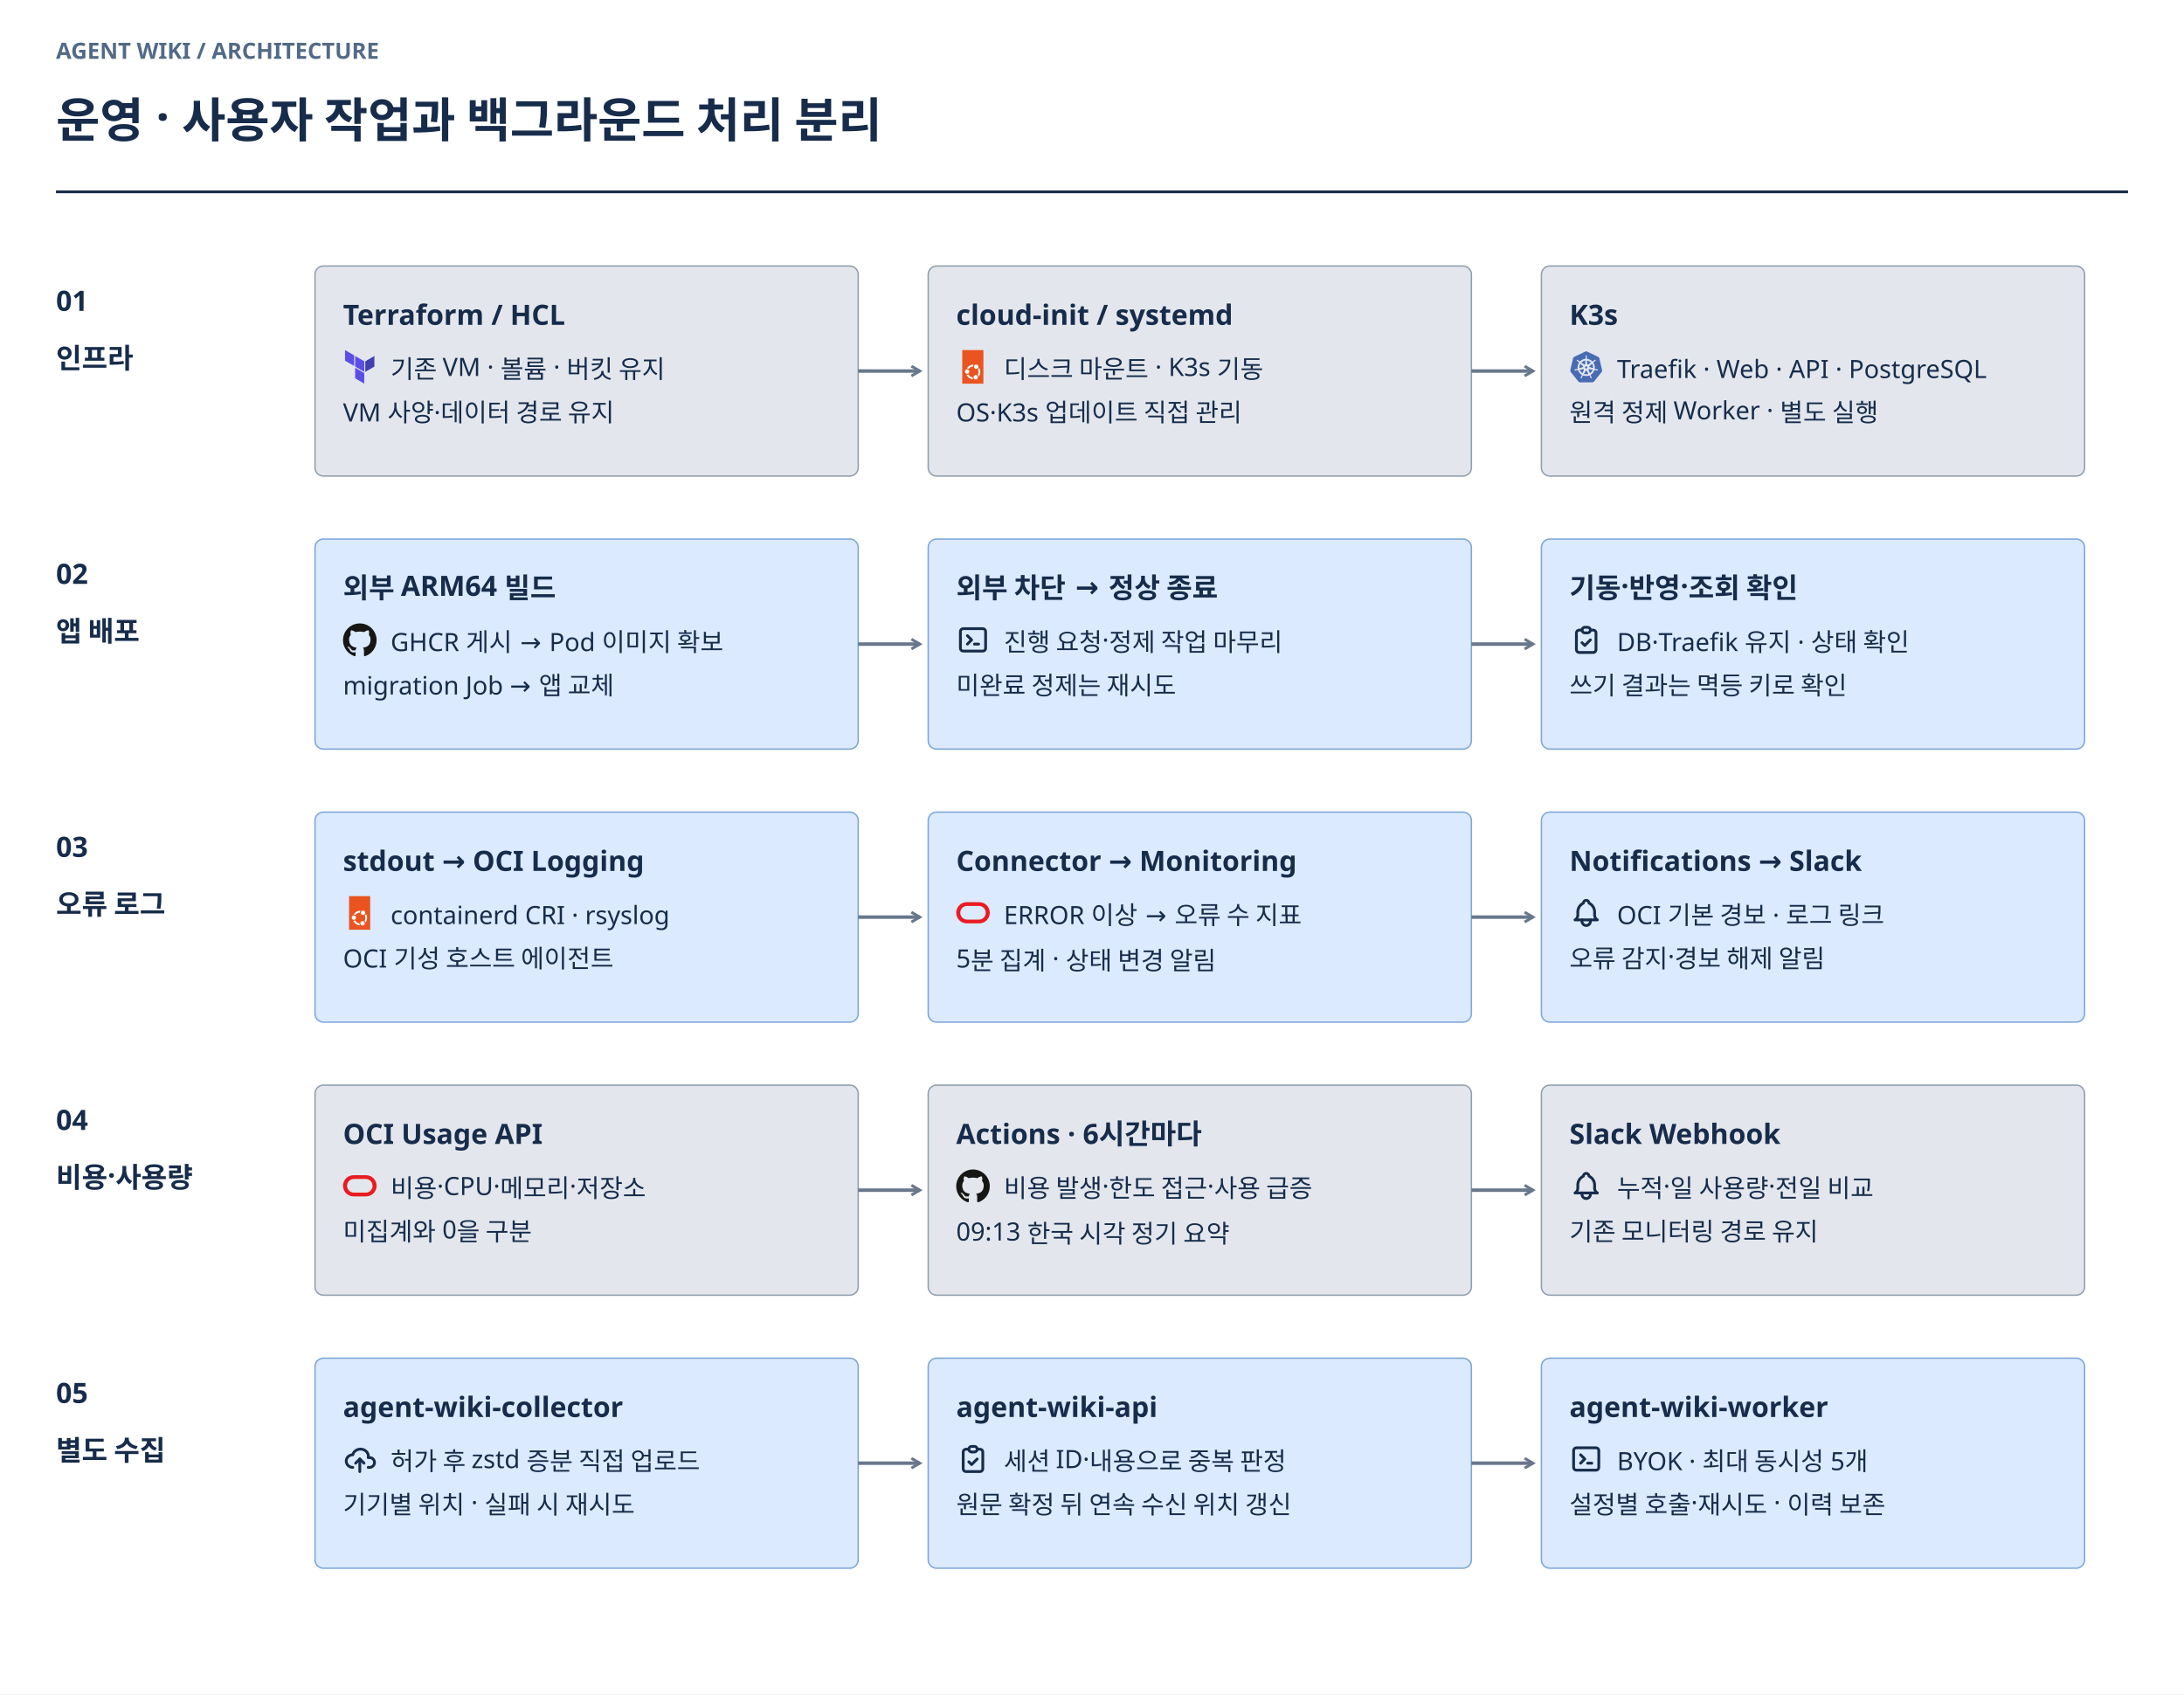
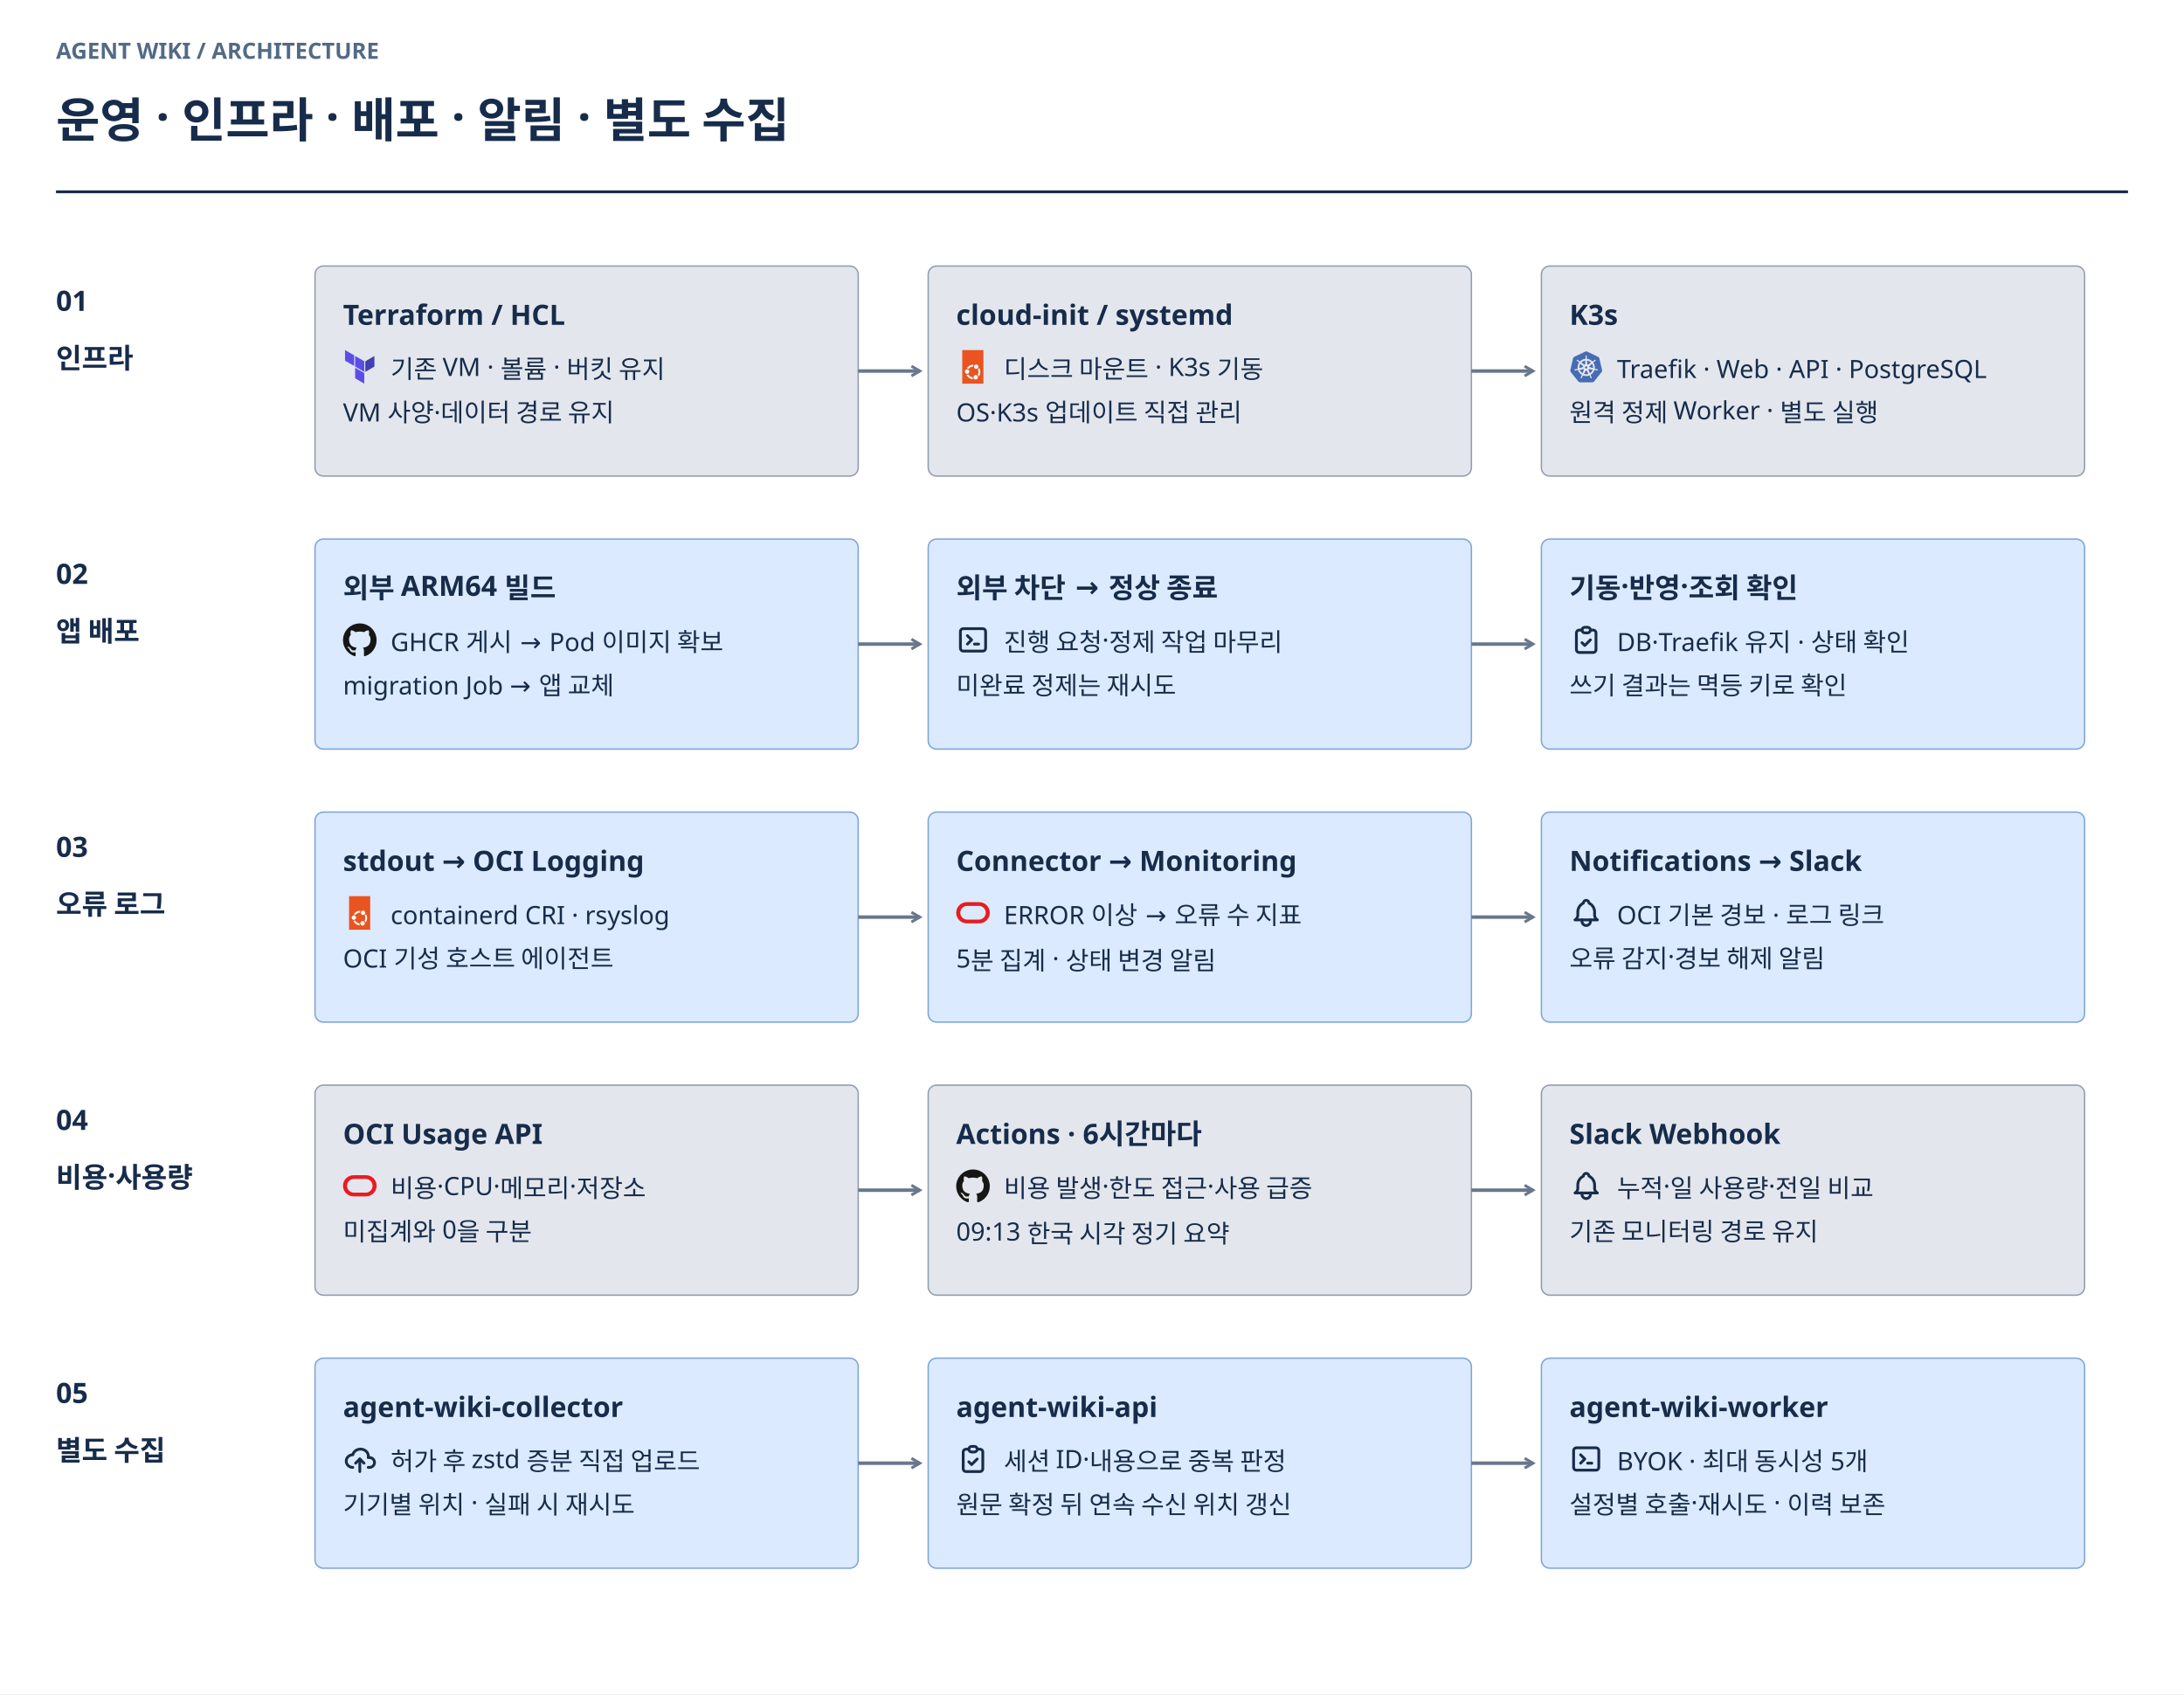
<svg xmlns="http://www.w3.org/2000/svg" width="1560" height="1210" viewBox="0 0 1560 1210" role="img" aria-labelledby="title desc">
  <defs>
    <marker id="arrow-ingest" markerWidth="9" markerHeight="9" refX="7" refY="4.5" orient="auto-start-reverse" markerUnits="userSpaceOnUse">
      <path d="M1 1 L7 4.5 L1 8" fill="none" stroke="#B35C00" stroke-width="2" />
    </marker>
    <marker id="arrow-query" markerWidth="9" markerHeight="9" refX="7" refY="4.5" orient="auto-start-reverse" markerUnits="userSpaceOnUse">
      <path d="M1 1 L7 4.5 L1 8" fill="none" stroke="#245CC5" stroke-width="2" />
    </marker>
    <marker id="arrow-ops" markerWidth="9" markerHeight="9" refX="7" refY="4.5" orient="auto-start-reverse" markerUnits="userSpaceOnUse">
      <path d="M1 1 L7 4.5 L1 8" fill="none" stroke="#68778B" stroke-width="2" />
    </marker>
    <marker id="arrow-relation" markerWidth="9" markerHeight="9" refX="7" refY="4.5" orient="auto-start-reverse" markerUnits="userSpaceOnUse">
      <path d="M1 1 L7 4.5 L1 8" fill="none" stroke="#8054A3" stroke-width="2" />
    </marker>
  </defs>
  <g font-family="Noto Sans KR, sans-serif">
    <rect width="1560" height="1210" fill="#FFFFFF" />
    <text x="40" y="42" font-size="16" font-weight="700" fill="#526A86">AGENT WIKI / ARCHITECTURE</text>
-     <text x="40" y="98" font-size="34" font-weight="700" fill="#172C4B">운영 · 사용자 작업과 백그라운드 처리 분리</text>
+     <text x="40" y="98" font-size="34" font-weight="700" fill="#172C4B">운영 · 인프라 · 배포 · 알림 · 별도 수집</text>
    <path d="M40 137 H1520" stroke="#172C4B" stroke-width="2" />
    <text x="40" y="222" font-size="20" font-weight="700" fill="#172C4B">01</text>
    <text x="40" y="263" font-size="20" font-weight="700" fill="#172C4B">인프라</text>
    <rect x="225" y="190" width="388" height="150" rx="6" fill="#E3E7ED" stroke="#929EAD" />
    <text x="245" y="232" font-size="20" font-weight="700" fill="#172C4B">Terraform / HCL</text>
    <svg fill="none" viewBox="0 0 100 100" x="245" y="250" width="24" height="24" color="#172C4B">
      <path fill="#5c4ee5" d="M6 0v31.563l27.181 15.793V15.788zm57.344 33.4L36.156 17.619V49.18l27.188 15.794zm-.007 66.6-27.18-15.787V52.65l27.18 15.781z" />
      <path fill="#4040b2" d="M66.319 33.4v31.575L93.5 49.18V17.62z" />
    </svg>
    <text x="279" y="270" font-size="18" font-weight="400" fill="#172C4B">기존 VM · 볼륨 · 버킷 유지</text>
    <text x="245" y="301" font-size="18" font-weight="400" fill="#172C4B">VM 사양·데이터 경로 유지</text>
    <path d="M613 265 H657" fill="none" stroke="#68778B" stroke-width="2.5" stroke-linejoin="round" marker-end="url(#arrow-ops)" />
    <rect x="663" y="190" width="388" height="150" rx="6" fill="#E3E7ED" stroke="#929EAD" />
    <text x="683" y="232" font-size="20" font-weight="700" fill="#172C4B">cloud-init / systemd</text>
    <svg fill="none" viewBox="0 0 100 100" x="683" y="250" width="24" height="24" color="#172C4B">
      <path fill="#e95420" d="M81.018 0H18v100h63.018z" />
      <path fill="#fff" d="M32.408 70.555c3.602 0 6.524-2.944 6.524-6.576 0-3.63-2.922-6.574-6.524-6.574-3.603 0-6.523 2.943-6.523 6.575 0 3.63 2.92 6.575 6.523 6.575m27.17-14.418c3.604 0 6.524-2.943 6.524-6.575 0-3.63-2.92-6.575-6.524-6.575-3.602 0-6.523 2.944-6.523 6.575s2.921 6.575 6.523 6.575M47.122 80.905c-4.7-1.015-8.626-4.04-10.834-8.33a9.3 9.3 0 0 1-5.578.69C33.38 79.877 39.045 84.68 46 86.183c1.526.33 3.08.49 4.633.48a9.45 9.45 0 0 1-1.91-5.498 16 16 0 0 1-1.6-.263zm10.99 6.61c3.603 0 6.523-2.944 6.523-6.575s-2.92-6.575-6.523-6.575-6.524 2.943-6.524 6.575c0 3.63 2.921 6.575 6.523 6.575m9.078-8.99a21.62 21.62 0 0 0 4.241-17.358 21.7 21.7 0 0 0-3.173-7.882 9.45 9.45 0 0 1-3.668 4.33 16.2 16.2 0 0 1 1.508 10.918 16.2 16.2 0 0 1-2.029 5.094 9.45 9.45 0 0 1 3.123 4.9zM31.906 54.55a9.2 9.2 0 0 1 2.465.2 9.2 9.2 0 0 1 2.979 1.21c2.937-4.258 7.676-6.812 12.811-6.908a9.53 9.53 0 0 1 1.98-5.333c-8.205-.654-16.178 3.614-20.238 10.833z" />
    </svg>
    <text x="717" y="270" font-size="18" font-weight="400" fill="#172C4B">디스크 마운트 · K3s 기동</text>
    <text x="683" y="301" font-size="18" font-weight="400" fill="#172C4B">OS·K3s 업데이트 직접 관리</text>
    <path d="M1051 265 H1095" fill="none" stroke="#68778B" stroke-width="2.5" stroke-linejoin="round" marker-end="url(#arrow-ops)" />
    <rect x="1101" y="190" width="388" height="150" rx="6" fill="#E3E7ED" stroke="#929EAD" />
    <text x="1121" y="232" font-size="20" font-weight="700" fill="#172C4B">K3s</text>
    <svg viewBox="0 0 128 128" x="1121" y="250" width="24" height="24" color="#172C4B" fill="#172C4B">
      <g fill="#486bb3">
        <path d="M56.484 55.098c.37.27.82.43 1.31.43 1.2 0 2.18-.95 2.23-2.13l.05-.03.75-13.26c-.9.11-1.8.26-2.7.46-4.93 1.12-9.2 3.55-12.54 6.83l10.87 7.71.03-.01zM55.034 74.528a2.218 2.218 0 00-2.58-1.69l-.02-.03-13.05 2.21a26.15 26.15 0 0010.51 13.15l5.06-12.22-.04-.05c.17-.42.23-.89.12-1.37zM50.694 65.118c.44-.12.85-.38 1.16-.76.75-.94.62-2.29-.28-3.07l.01-.05-9.93-8.88a26.07 26.07 0 00-3.7 16.48l12.73-3.67.01-.05zM60.334 69.018l3.66 1.76 3.66-1.75.9-3.95-2.53-3.16h-4.06l-2.54 3.16zM67.934 53.348c.02.46.18.91.49 1.29.75.94 2.1 1.11 3.06.41l.04.02 10.8-7.66c-4.08-3.99-9.4-6.6-15.15-7.3l.75 13.24h.01zM75.514 72.778c-.17-.03-.34-.05-.51-.04-.29.01-.58.09-.85.22a2.23 2.23 0 00-1.08 2.89l-.02.02 5.11 12.34c4.93-3.14 8.61-7.83 10.54-13.24l-13.16-2.23-.03.04zM65.954 79.318a2.246 2.246 0 00-2.04-1.17c-.77.03-1.5.46-1.89 1.18h-.01l-6.42 11.6a26.16 26.16 0 0014.27.73c.88-.2 1.74-.44 2.57-.72l-6.43-11.63h-.05z" />
        <path d="M124.544 76.788l-10.44-45.33a8.012 8.012 0 00-4.37-5.43l-42.24-20.18a8.157 8.157 0 00-3.92-.78 8.15 8.15 0 00-3.1.78l-42.24 20.18a8.055 8.055 0 00-4.37 5.43l-10.41 45.34a7.92 7.92 0 001.1 6.14c.14.22.3.43.46.64l29.24 36.35a8.087 8.087 0 006.32 3.01l46.89-.01c2.46 0 4.78-1.11 6.32-3.01l29.23-36.36a7.981 7.981 0 001.53-6.77zm-16.07-.55c-.31 1.35-1.76 2.17-3.26 1.85-.01 0-.03 0-.04-.01-.02 0-.03-.01-.05-.02-.21-.05-.47-.09-.65-.14-.86-.23-1.49-.58-2.27-.88-1.67-.6-3.06-1.1-4.41-1.3-.69-.05-1.04.27-1.42.52-.18-.04-.75-.14-1.08-.19-2.42 7.61-7.58 14.21-14.57 18.33.12.29.33.91.42 1.02-.16.43-.4.83-.19 1.49.49 1.27 1.28 2.52 2.24 4.01.46.69.94 1.22 1.36 2.02.1.19.23.48.33.68.65 1.39.17 2.99-1.08 3.59-1.26.61-2.82-.03-3.5-1.43-.1-.2-.23-.46-.31-.65-.36-.82-.48-1.52-.73-2.32-.57-1.68-1.05-3.07-1.73-4.25-.39-.57-.86-.64-1.29-.78-.08-.14-.38-.69-.54-.97-1.4.53-2.84.97-4.34 1.31-6.56 1.49-13.13.89-18.99-1.37l-.57 1.04c-.43.11-.84.23-1.09.53-.92 1.1-1.29 2.86-1.96 4.54-.25.79-.37 1.5-.73 2.32-.08.19-.22.45-.31.64v.01l-.01.01c-.67 1.39-2.23 2.03-3.49 1.43-1.25-.6-1.72-2.2-1.08-3.59.1-.2.22-.49.32-.68.42-.79.89-1.33 1.36-2.02.96-1.5 1.8-2.84 2.29-4.11.12-.42-.06-1-.22-1.43l.46-1.1c-6.73-3.99-12.04-10.34-14.58-18.21l-1.1.19c-.3-.17-.89-.56-1.45-.51-1.35.2-2.74.7-4.41 1.3-.78.3-1.4.64-2.27.87-.18.05-.44.1-.65.15-.02 0-.03.01-.05.02-.01 0-.03 0-.04.01-1.5.32-2.95-.5-3.26-1.85-.31-1.35.65-2.72 2.14-3.08.01 0 .03-.01.04-.01.01 0 .01 0 .02-.01.21-.05.48-.12.68-.16.88-.17 1.6-.13 2.43-.19 1.77-.19 3.23-.34 4.53-.75.41-.17.81-.74 1.09-1.1l1.06-.31c-1.19-8.22.82-16.28 5.16-22.81l-.81-.72c-.05-.32-.12-1.04-.51-1.46-.99-.93-2.25-1.71-3.76-2.64-.72-.42-1.38-.69-2.1-1.23-.15-.11-.36-.29-.52-.42-.01-.01-.03-.02-.04-.03-1.21-.97-1.49-2.64-.62-3.73.49-.61 1.24-.92 2.01-.89.6.02 1.23.24 1.76.66.17.14.41.32.56.45.68.58 1.09 1.16 1.66 1.77 1.25 1.27 2.28 2.32 3.41 3.08.59.35 1.05.21 1.5.15.15.11.63.46.91.65 4.3-4.57 9.96-7.95 16.52-9.44 1.53-.35 3.05-.58 4.57-.7l.06-1.07c.34-.33.71-.79.82-1.31.11-1.36-.07-2.82-.28-4.59-.12-.82-.31-1.51-.35-2.4-.01-.18 0-.44.01-.65 0-.02-.01-.05-.01-.07 0-1.55 1.13-2.81 2.53-2.81s2.53 1.26 2.53 2.81c0 .22.01.52.01.72-.03.89-.23 1.58-.35 2.4-.21 1.76-.4 3.23-.29 4.59.1.68.5.95.83 1.26.01.18.04.79.06 1.13 8.04.71 15.5 4.39 20.99 10.14l.96-.69c.33.02 1.04.12 1.53-.17 1.13-.76 2.16-1.82 3.41-3.08.57-.61.99-1.18 1.67-1.77.15-.13.39-.31.56-.45 1.21-.97 2.9-.86 3.77.23s.59 2.76-.62 3.73c-.17.14-.39.33-.56.45-.72.53-1.38.8-2.1 1.23-1.51.93-2.77 1.71-3.76 2.64-.47.5-.43.98-.48 1.43-.14.13-.63.57-.9.8a32.75 32.75 0 014.74 10.95c.92 3.99 1.06 7.97.53 11.8l1.02.3c.18.26.56.89 1.09 1.1 1.3.41 2.76.56 4.53.75.83.07 1.55.03 2.43.19.21.04.52.12.73.17 1.5.37 2.45 1.74 2.14 3.09z" />
        <path d="M86.274 52.358l-9.88 8.84.01.03c-.34.3-.6.7-.71 1.18-.27 1.17.44 2.33 1.58 2.65l.01.05 12.79 3.68c.27-2.76.11-5.62-.55-8.48-.66-2.89-1.77-5.56-3.25-7.95z" />
      </g>
    </svg>
    <text x="1155" y="270" font-size="18" font-weight="400" fill="#172C4B">Traefik · Web · API · PostgreSQL</text>
    <text x="1121" y="301" font-size="18" font-weight="400" fill="#172C4B">원격 정제 Worker · 별도 실행</text>
    <text x="40" y="417" font-size="20" font-weight="700" fill="#172C4B">02</text>
    <text x="40" y="458" font-size="20" font-weight="700" fill="#172C4B">앱 배포</text>
    <rect x="225" y="385" width="388" height="150" rx="6" fill="#DBEAFE" stroke="#7EA6D8" />
    <text x="245" y="427" font-size="20" font-weight="700" fill="#172C4B">외부 ARM64 빌드</text>
    <svg fill="none" viewBox="0 0 100 100" x="245" y="445" width="24" height="24" color="#172C4B">
      <path fill="#161614" d="M50 1C22.39 1 0 23.386 0 51c0 22.092 14.327 40.834 34.193 47.446 2.499.462 3.417-1.085 3.417-2.406 0-1.192-.047-5.131-.068-9.309-13.91 3.025-16.846-5.9-16.846-5.9-2.274-5.779-5.551-7.315-5.551-7.315-4.537-3.104.341-3.04.341-3.04 5.022.353 7.665 5.153 7.665 5.153 4.46 7.644 11.697 5.434 14.55 4.156.449-3.232 1.745-5.437 3.175-6.686-11.106-1.264-22.78-5.552-22.78-24.71 0-5.459 1.953-9.92 5.151-13.42-.519-1.26-2.23-6.346.485-13.233 0 0 4.198-1.344 13.753 5.125 3.988-1.108 8.266-1.663 12.515-1.682 4.25.019 8.53.574 12.526 1.682 9.544-6.469 13.736-5.125 13.736-5.125 2.722 6.887 1.01 11.973.49 13.232 3.206 3.502 5.146 7.962 5.146 13.42 0 19.205-11.697 23.434-22.83 24.671 1.793 1.552 3.391 4.595 3.391 9.26 0 6.69-.058 12.074-.058 13.721 0 1.33.9 2.89 3.435 2.399C85.692 91.819 100 73.085 100 51c0-27.614-22.386-50-50-50" />
      <path fill="#161614" d="M18.727 72.227c-.11.248-.502.322-.857.152-.363-.163-.567-.502-.45-.751.109-.256.5-.327.862-.156.363.163.57.505.445.755m2.46 2.194c-.24.221-.706.118-1.022-.231-.327-.349-.388-.814-.146-1.04.246-.22.698-.117 1.026.232.327.353.39.816.14 1.04zm1.687 2.808c-.307.213-.808.013-1.118-.432-.306-.444-.306-.977.007-1.191.31-.214.804-.021 1.118.42.305.452.305.985-.008 1.203m2.853 3.252c-.274.302-.858.22-1.285-.192-.437-.403-.56-.975-.284-1.277.277-.303.864-.218 1.295.191.434.403.566.979.274 1.278m3.688 1.098c-.12.391-.683.57-1.25.403-.565-.171-.935-.63-.821-1.026.118-.394.682-.58 1.253-.401.565.17.936.625.818 1.024m4.197.465c.014.413-.466.755-1.06.762-.599.013-1.082-.32-1.088-.726 0-.416.469-.755 1.067-.765.594-.012 1.081.32 1.081.73m4.123-.158c.071.403-.342.816-.932.926-.58.106-1.118-.143-1.192-.541-.072-.413.35-.826.928-.933.592-.103 1.12.14 1.196.548" />
    </svg>
    <text x="279" y="465" font-size="18" font-weight="400" fill="#172C4B">GHCR 게시 → Pod 이미지 확보</text>
    <text x="245" y="496" font-size="18" font-weight="400" fill="#172C4B">migration Job → 앱 교체</text>
    <path d="M613 460 H657" fill="none" stroke="#68778B" stroke-width="2.5" stroke-linejoin="round" marker-end="url(#arrow-ops)" />
    <rect x="663" y="385" width="388" height="150" rx="6" fill="#DBEAFE" stroke="#7EA6D8" />
    <text x="683" y="427" font-size="20" font-weight="700" fill="#172C4B">외부 차단 → 정상 종료</text>
    <svg width="24" height="24" viewBox="0 0 24 24" fill="none" stroke="currentColor" stroke-width="2" stroke-linecap="round" stroke-linejoin="round" x="683" y="445" color="#172C4B">
      <path d="M8 9l3 3l-3 3" />
      <path d="M13 15l3 0" />
      <path d="M3 4m0 2a2 2 0 0 1 2 -2h14a2 2 0 0 1 2 2v12a2 2 0 0 1 -2 2h-14a2 2 0 0 1 -2 -2z" />
    </svg>
    <text x="717" y="465" font-size="18" font-weight="400" fill="#172C4B">진행 요청·정제 작업 마무리</text>
    <text x="683" y="496" font-size="18" font-weight="400" fill="#172C4B">미완료 정제는 재시도</text>
    <path d="M1051 460 H1095" fill="none" stroke="#68778B" stroke-width="2.5" stroke-linejoin="round" marker-end="url(#arrow-ops)" />
    <rect x="1101" y="385" width="388" height="150" rx="6" fill="#DBEAFE" stroke="#7EA6D8" />
    <text x="1121" y="427" font-size="20" font-weight="700" fill="#172C4B">기동·반영·조회 확인</text>
    <svg width="24" height="24" viewBox="0 0 24 24" fill="none" stroke="currentColor" stroke-width="2" stroke-linecap="round" stroke-linejoin="round" x="1121" y="445" color="#172C4B">
      <path d="M9 5h-2a2 2 0 0 0 -2 2v12a2 2 0 0 0 2 2h10a2 2 0 0 0 2 -2v-12a2 2 0 0 0 -2 -2h-2" />
      <path d="M9 3m0 2a2 2 0 0 1 2 -2h2a2 2 0 0 1 2 2v0a2 2 0 0 1 -2 2h-2a2 2 0 0 1 -2 -2z" />
      <path d="M9 14l2 2l4 -4" />
    </svg>
    <text x="1155" y="465" font-size="18" font-weight="400" fill="#172C4B">DB·Traefik 유지 · 상태 확인</text>
    <text x="1121" y="496" font-size="18" font-weight="400" fill="#172C4B">쓰기 결과는 멱등 키로 확인</text>
    <text x="40" y="612" font-size="20" font-weight="700" fill="#172C4B">03</text>
    <text x="40" y="653" font-size="20" font-weight="700" fill="#172C4B">오류 로그</text>
    <rect x="225" y="580" width="388" height="150" rx="6" fill="#DBEAFE" stroke="#7EA6D8" />
    <text x="245" y="622" font-size="20" font-weight="700" fill="#172C4B">stdout → OCI Logging</text>
    <svg fill="none" viewBox="0 0 100 100" x="245" y="640" width="24" height="24" color="#172C4B">
      <path fill="#e95420" d="M81.018 0H18v100h63.018z" />
      <path fill="#fff" d="M32.408 70.555c3.602 0 6.524-2.944 6.524-6.576 0-3.63-2.922-6.574-6.524-6.574-3.603 0-6.523 2.943-6.523 6.575 0 3.63 2.92 6.575 6.523 6.575m27.17-14.418c3.604 0 6.524-2.943 6.524-6.575 0-3.63-2.92-6.575-6.524-6.575-3.602 0-6.523 2.944-6.523 6.575s2.921 6.575 6.523 6.575M47.122 80.905c-4.7-1.015-8.626-4.04-10.834-8.33a9.3 9.3 0 0 1-5.578.69C33.38 79.877 39.045 84.68 46 86.183c1.526.33 3.08.49 4.633.48a9.45 9.45 0 0 1-1.91-5.498 16 16 0 0 1-1.6-.263zm10.99 6.61c3.603 0 6.523-2.944 6.523-6.575s-2.92-6.575-6.523-6.575-6.524 2.943-6.524 6.575c0 3.63 2.921 6.575 6.523 6.575m9.078-8.99a21.62 21.62 0 0 0 4.241-17.358 21.7 21.7 0 0 0-3.173-7.882 9.45 9.45 0 0 1-3.668 4.33 16.2 16.2 0 0 1 1.508 10.918 16.2 16.2 0 0 1-2.029 5.094 9.45 9.45 0 0 1 3.123 4.9zM31.906 54.55a9.2 9.2 0 0 1 2.465.2 9.2 9.2 0 0 1 2.979 1.21c2.937-4.258 7.676-6.812 12.811-6.908a9.53 9.53 0 0 1 1.98-5.333c-8.205-.654-16.178 3.614-20.238 10.833z" />
    </svg>
    <text x="279" y="660" font-size="18" font-weight="400" fill="#172C4B">containerd CRI · rsyslog</text>
    <text x="245" y="691" font-size="18" font-weight="400" fill="#172C4B">OCI 기성 호스트 에이전트</text>
    <path d="M613 655 H657" fill="none" stroke="#68778B" stroke-width="2.5" stroke-linejoin="round" marker-end="url(#arrow-ops)" />
    <rect x="663" y="580" width="388" height="150" rx="6" fill="#DBEAFE" stroke="#7EA6D8" />
    <text x="683" y="622" font-size="20" font-weight="700" fill="#172C4B">Connector → Monitoring</text>
    <svg fill="none" viewBox="0 0 100 100" x="683" y="640" width="24" height="24" color="#172C4B">
      <path fill="#ea1b22" d="M31.529 81.056C14.013 81.056 0 67.044 0 49.528s14.013-31.529 31.529-31.529H68.47c17.517 0 31.53 14.013 31.53 31.529S85.987 81.056 68.471 81.056zM67.516 69.91c11.465 0 20.382-9.236 20.382-20.382 0-11.465-9.236-20.382-20.382-20.382H32.484c-11.465 0-20.382 9.235-20.382 20.382 0 11.146 9.236 20.382 20.382 20.382z" />
    </svg>
    <text x="717" y="660" font-size="18" font-weight="400" fill="#172C4B">ERROR 이상 → 오류 수 지표</text>
    <text x="683" y="691" font-size="18" font-weight="400" fill="#172C4B">5분 집계 · 상태 변경 알림</text>
    <path d="M1051 655 H1095" fill="none" stroke="#68778B" stroke-width="2.5" stroke-linejoin="round" marker-end="url(#arrow-ops)" />
    <rect x="1101" y="580" width="388" height="150" rx="6" fill="#DBEAFE" stroke="#7EA6D8" />
    <text x="1121" y="622" font-size="20" font-weight="700" fill="#172C4B">Notifications → Slack</text>
    <svg width="24" height="24" viewBox="0 0 24 24" fill="none" stroke="currentColor" stroke-width="2" stroke-linecap="round" stroke-linejoin="round" x="1121" y="640" color="#172C4B">
      <path d="M10 5a2 2 0 1 1 4 0a7 7 0 0 1 4 6v3a4 4 0 0 0 2 3h-16a4 4 0 0 0 2 -3v-3a7 7 0 0 1 4 -6" />
      <path d="M9 17v1a3 3 0 0 0 6 0v-1" />
    </svg>
    <text x="1155" y="660" font-size="18" font-weight="400" fill="#172C4B">OCI 기본 경보 · 로그 링크</text>
    <text x="1121" y="691" font-size="18" font-weight="400" fill="#172C4B">오류 감지·경보 해제 알림</text>
    <text x="40" y="807" font-size="20" font-weight="700" fill="#172C4B">04</text>
    <text x="40" y="848" font-size="20" font-weight="700" fill="#172C4B">비용·사용량</text>
    <rect x="225" y="775" width="388" height="150" rx="6" fill="#E3E7ED" stroke="#929EAD" />
    <text x="245" y="817" font-size="20" font-weight="700" fill="#172C4B">OCI Usage API</text>
    <svg fill="none" viewBox="0 0 100 100" x="245" y="835" width="24" height="24" color="#172C4B">
      <path fill="#ea1b22" d="M31.529 81.056C14.013 81.056 0 67.044 0 49.528s14.013-31.529 31.529-31.529H68.47c17.517 0 31.53 14.013 31.53 31.529S85.987 81.056 68.471 81.056zM67.516 69.91c11.465 0 20.382-9.236 20.382-20.382 0-11.465-9.236-20.382-20.382-20.382H32.484c-11.465 0-20.382 9.235-20.382 20.382 0 11.146 9.236 20.382 20.382 20.382z" />
    </svg>
    <text x="279" y="855" font-size="18" font-weight="400" fill="#172C4B">비용·CPU·메모리·저장소</text>
    <text x="245" y="886" font-size="18" font-weight="400" fill="#172C4B">미집계와 0을 구분</text>
    <path d="M613 850 H657" fill="none" stroke="#68778B" stroke-width="2.5" stroke-linejoin="round" marker-end="url(#arrow-ops)" />
    <rect x="663" y="775" width="388" height="150" rx="6" fill="#E3E7ED" stroke="#929EAD" />
    <text x="683" y="817" font-size="20" font-weight="700" fill="#172C4B">Actions · 6시간마다</text>
    <svg fill="none" viewBox="0 0 100 100" x="683" y="835" width="24" height="24" color="#172C4B">
      <path fill="#161614" d="M50 1C22.39 1 0 23.386 0 51c0 22.092 14.327 40.834 34.193 47.446 2.499.462 3.417-1.085 3.417-2.406 0-1.192-.047-5.131-.068-9.309-13.91 3.025-16.846-5.9-16.846-5.9-2.274-5.779-5.551-7.315-5.551-7.315-4.537-3.104.341-3.04.341-3.04 5.022.353 7.665 5.153 7.665 5.153 4.46 7.644 11.697 5.434 14.55 4.156.449-3.232 1.745-5.437 3.175-6.686-11.106-1.264-22.78-5.552-22.78-24.71 0-5.459 1.953-9.92 5.151-13.42-.519-1.26-2.23-6.346.485-13.233 0 0 4.198-1.344 13.753 5.125 3.988-1.108 8.266-1.663 12.515-1.682 4.25.019 8.53.574 12.526 1.682 9.544-6.469 13.736-5.125 13.736-5.125 2.722 6.887 1.01 11.973.49 13.232 3.206 3.502 5.146 7.962 5.146 13.42 0 19.205-11.697 23.434-22.83 24.671 1.793 1.552 3.391 4.595 3.391 9.26 0 6.69-.058 12.074-.058 13.721 0 1.33.9 2.89 3.435 2.399C85.692 91.819 100 73.085 100 51c0-27.614-22.386-50-50-50" />
      <path fill="#161614" d="M18.727 72.227c-.11.248-.502.322-.857.152-.363-.163-.567-.502-.45-.751.109-.256.5-.327.862-.156.363.163.57.505.445.755m2.46 2.194c-.24.221-.706.118-1.022-.231-.327-.349-.388-.814-.146-1.04.246-.22.698-.117 1.026.232.327.353.39.816.14 1.04zm1.687 2.808c-.307.213-.808.013-1.118-.432-.306-.444-.306-.977.007-1.191.31-.214.804-.021 1.118.42.305.452.305.985-.008 1.203m2.853 3.252c-.274.302-.858.22-1.285-.192-.437-.403-.56-.975-.284-1.277.277-.303.864-.218 1.295.191.434.403.566.979.274 1.278m3.688 1.098c-.12.391-.683.57-1.25.403-.565-.171-.935-.63-.821-1.026.118-.394.682-.58 1.253-.401.565.17.936.625.818 1.024m4.197.465c.014.413-.466.755-1.06.762-.599.013-1.082-.32-1.088-.726 0-.416.469-.755 1.067-.765.594-.012 1.081.32 1.081.73m4.123-.158c.071.403-.342.816-.932.926-.58.106-1.118-.143-1.192-.541-.072-.413.35-.826.928-.933.592-.103 1.12.14 1.196.548" />
    </svg>
    <text x="717" y="855" font-size="18" font-weight="400" fill="#172C4B">비용 발생·한도 접근·사용 급증</text>
    <text x="683" y="886" font-size="18" font-weight="400" fill="#172C4B">09:13 한국 시각 정기 요약</text>
    <path d="M1051 850 H1095" fill="none" stroke="#68778B" stroke-width="2.5" stroke-linejoin="round" marker-end="url(#arrow-ops)" />
    <rect x="1101" y="775" width="388" height="150" rx="6" fill="#E3E7ED" stroke="#929EAD" />
    <text x="1121" y="817" font-size="20" font-weight="700" fill="#172C4B">Slack Webhook</text>
    <svg width="24" height="24" viewBox="0 0 24 24" fill="none" stroke="currentColor" stroke-width="2" stroke-linecap="round" stroke-linejoin="round" x="1121" y="835" color="#172C4B">
      <path d="M10 5a2 2 0 1 1 4 0a7 7 0 0 1 4 6v3a4 4 0 0 0 2 3h-16a4 4 0 0 0 2 -3v-3a7 7 0 0 1 4 -6" />
      <path d="M9 17v1a3 3 0 0 0 6 0v-1" />
    </svg>
    <text x="1155" y="855" font-size="18" font-weight="400" fill="#172C4B">누적·일 사용량·전일 비교</text>
    <text x="1121" y="886" font-size="18" font-weight="400" fill="#172C4B">기존 모니터링 경로 유지</text>
    <text x="40" y="1002" font-size="20" font-weight="700" fill="#172C4B">05</text>
    <text x="40" y="1043" font-size="20" font-weight="700" fill="#172C4B">별도 수집</text>
    <rect x="225" y="970" width="388" height="150" rx="6" fill="#DBEAFE" stroke="#7EA6D8" />
    <text x="245" y="1012" font-size="20" font-weight="700" fill="#172C4B">agent-wiki-collector</text>
    <svg width="24" height="24" viewBox="0 0 24 24" fill="none" stroke="currentColor" stroke-width="2" stroke-linecap="round" stroke-linejoin="round" x="245" y="1030" color="#172C4B">
      <path d="M7 18a4.6 4.4 0 0 1 0 -9a5 4.5 0 0 1 11 2h1a3.5 3.5 0 0 1 0 7h-1" />
      <path d="M9 15l3 -3l3 3" />
      <path d="M12 12l0 9" />
    </svg>
    <text x="279" y="1050" font-size="18" font-weight="400" fill="#172C4B">허가 후 zstd 증분 직접 업로드</text>
    <text x="245" y="1081" font-size="18" font-weight="400" fill="#172C4B">기기별 위치 · 실패 시 재시도</text>
    <path d="M613 1045 H657" fill="none" stroke="#68778B" stroke-width="2.5" stroke-linejoin="round" marker-end="url(#arrow-ops)" />
    <rect x="663" y="970" width="388" height="150" rx="6" fill="#DBEAFE" stroke="#7EA6D8" />
    <text x="683" y="1012" font-size="20" font-weight="700" fill="#172C4B">agent-wiki-api</text>
    <svg width="24" height="24" viewBox="0 0 24 24" fill="none" stroke="currentColor" stroke-width="2" stroke-linecap="round" stroke-linejoin="round" x="683" y="1030" color="#172C4B">
      <path d="M9 5h-2a2 2 0 0 0 -2 2v12a2 2 0 0 0 2 2h10a2 2 0 0 0 2 -2v-12a2 2 0 0 0 -2 -2h-2" />
      <path d="M9 3m0 2a2 2 0 0 1 2 -2h2a2 2 0 0 1 2 2v0a2 2 0 0 1 -2 2h-2a2 2 0 0 1 -2 -2z" />
      <path d="M9 14l2 2l4 -4" />
    </svg>
    <text x="717" y="1050" font-size="18" font-weight="400" fill="#172C4B">세션 ID·내용으로 중복 판정</text>
    <text x="683" y="1081" font-size="18" font-weight="400" fill="#172C4B">원문 확정 뒤 연속 수신 위치 갱신</text>
    <path d="M1051 1045 H1095" fill="none" stroke="#68778B" stroke-width="2.5" stroke-linejoin="round" marker-end="url(#arrow-ops)" />
    <rect x="1101" y="970" width="388" height="150" rx="6" fill="#DBEAFE" stroke="#7EA6D8" />
    <text x="1121" y="1012" font-size="20" font-weight="700" fill="#172C4B">agent-wiki-worker</text>
    <svg width="24" height="24" viewBox="0 0 24 24" fill="none" stroke="currentColor" stroke-width="2" stroke-linecap="round" stroke-linejoin="round" x="1121" y="1030" color="#172C4B">
      <path d="M8 9l3 3l-3 3" />
      <path d="M13 15l3 0" />
      <path d="M3 4m0 2a2 2 0 0 1 2 -2h14a2 2 0 0 1 2 2v12a2 2 0 0 1 -2 2h-14a2 2 0 0 1 -2 -2z" />
    </svg>
    <text x="1155" y="1050" font-size="18" font-weight="400" fill="#172C4B">BYOK · 최대 동시성 5개</text>
    <text x="1121" y="1081" font-size="18" font-weight="400" fill="#172C4B">설정별 호출·재시도 · 이력 보존</text>
  </g>
</svg>
